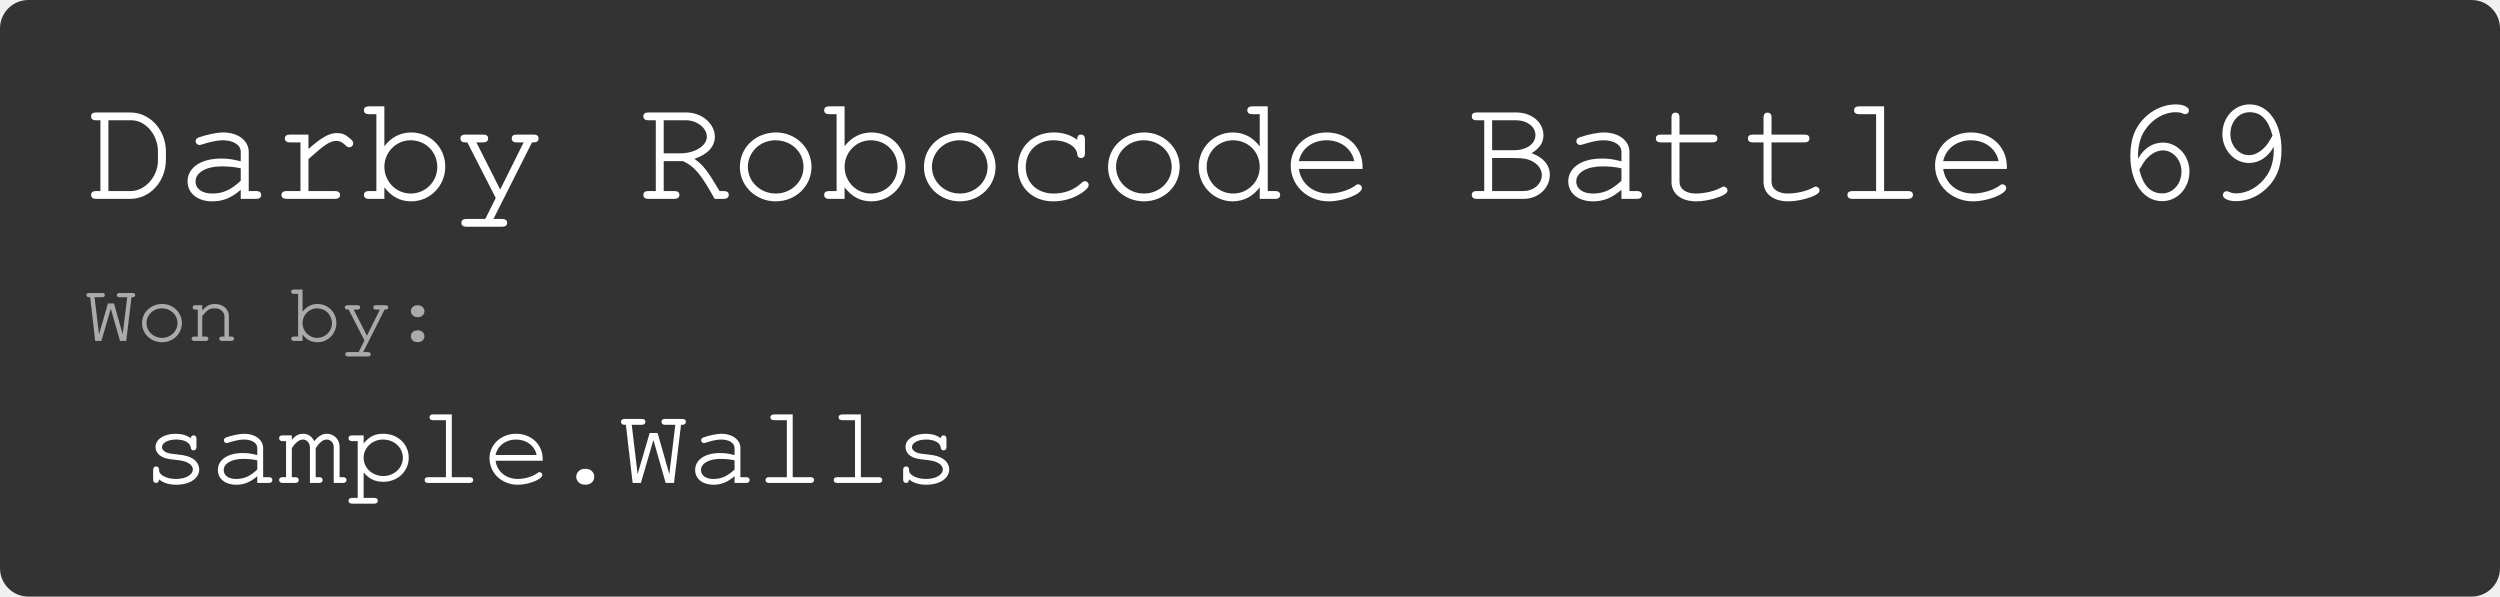
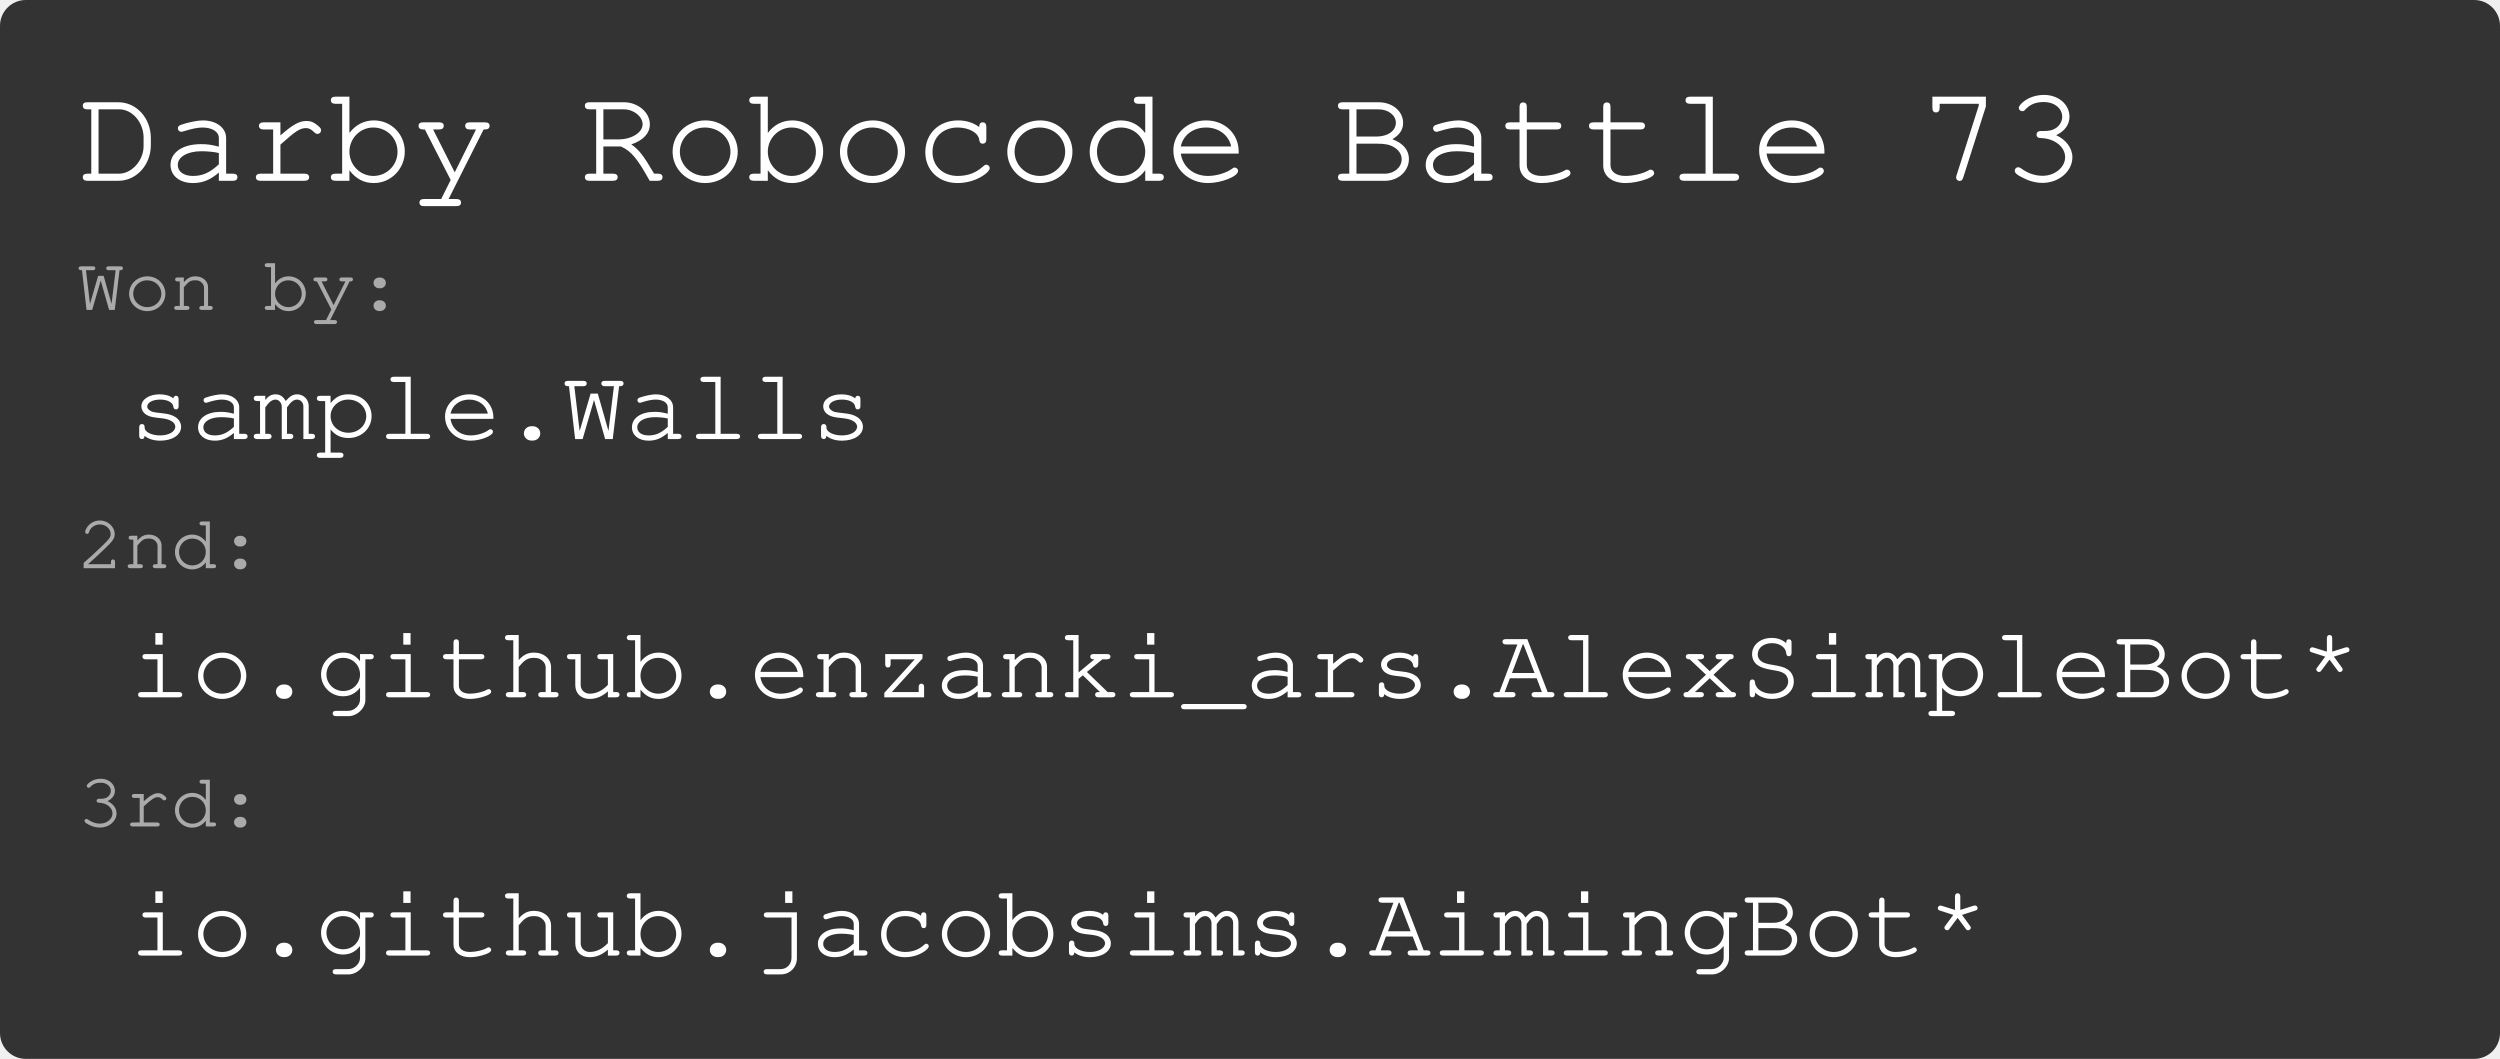
- <svg xmlns="http://www.w3.org/2000/svg" width="440" height="105" viewBox="0 0 440 105">
-   <rect x="0" y="0" rx="5" ry="5" width="440" height="105" style="fill: #333333" />
-   <text x="15" y="35" font-family="Courier, monospace" font-size="27" fill="#ffffff">Darby Robocode Battle 69</text>
+ <svg xmlns="http://www.w3.org/2000/svg" width="484" height="205" viewBox="0 0 484 205">
+   <rect x="0" y="0" rx="5" ry="5" width="484" height="205" style="fill: #333333" />
+   <text x="15" y="35" font-family="Courier, monospace" font-size="27" fill="#ffffff">Darby Robocode Battle 73</text>
  <text x="15" y="60" font-family="Courier, monospace" font-size="15" fill="#aaaaaa">Won by:</text>
  <text x="25" y="85" font-family="Courier, monospace" font-size="20" fill="#ffffff">sample.Walls</text>
+   <text x="15" y="110" font-family="Courier, monospace" font-size="15" fill="#aaaaaa">2nd:</text>
+   <text x="25" y="135" font-family="Courier, monospace" font-size="20" fill="#ffffff">io.github.enzanki_ars.AlexSimpleBot*</text>
+   <text x="15" y="160" font-family="Courier, monospace" font-size="15" fill="#aaaaaa">3rd:</text>
+   <text x="25" y="185" font-family="Courier, monospace" font-size="20" fill="#ffffff">io.github.jacobsims.AimingBot*</text>
</svg>
